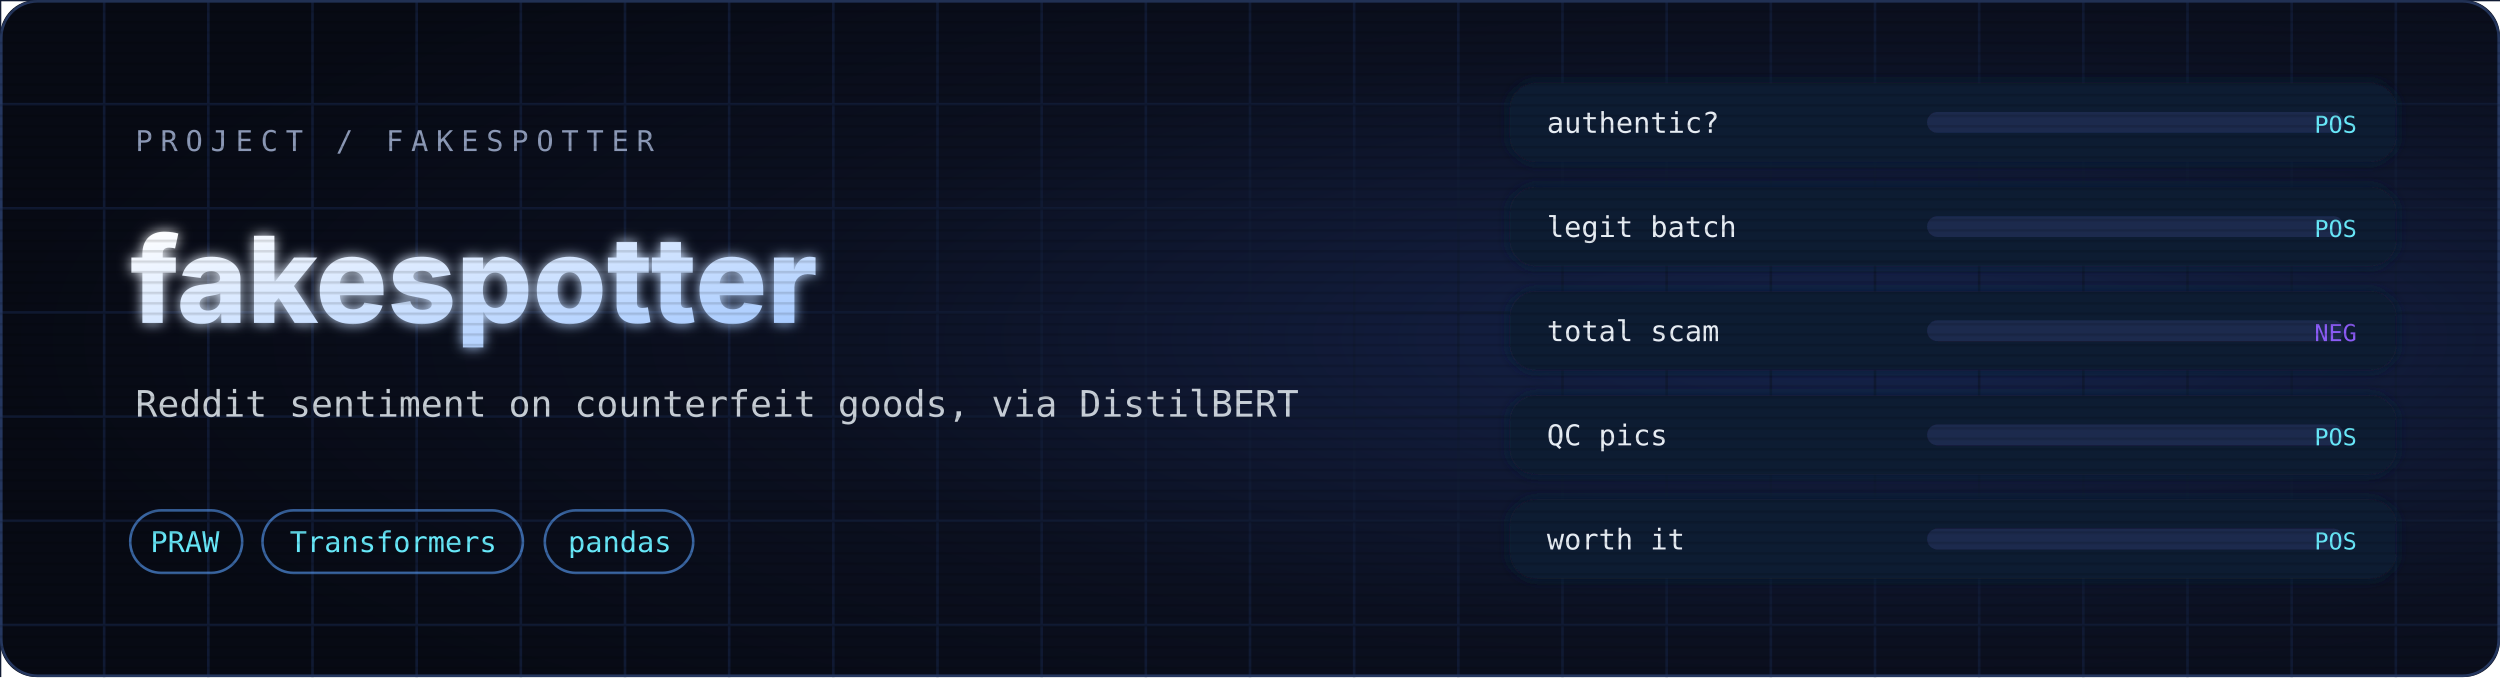
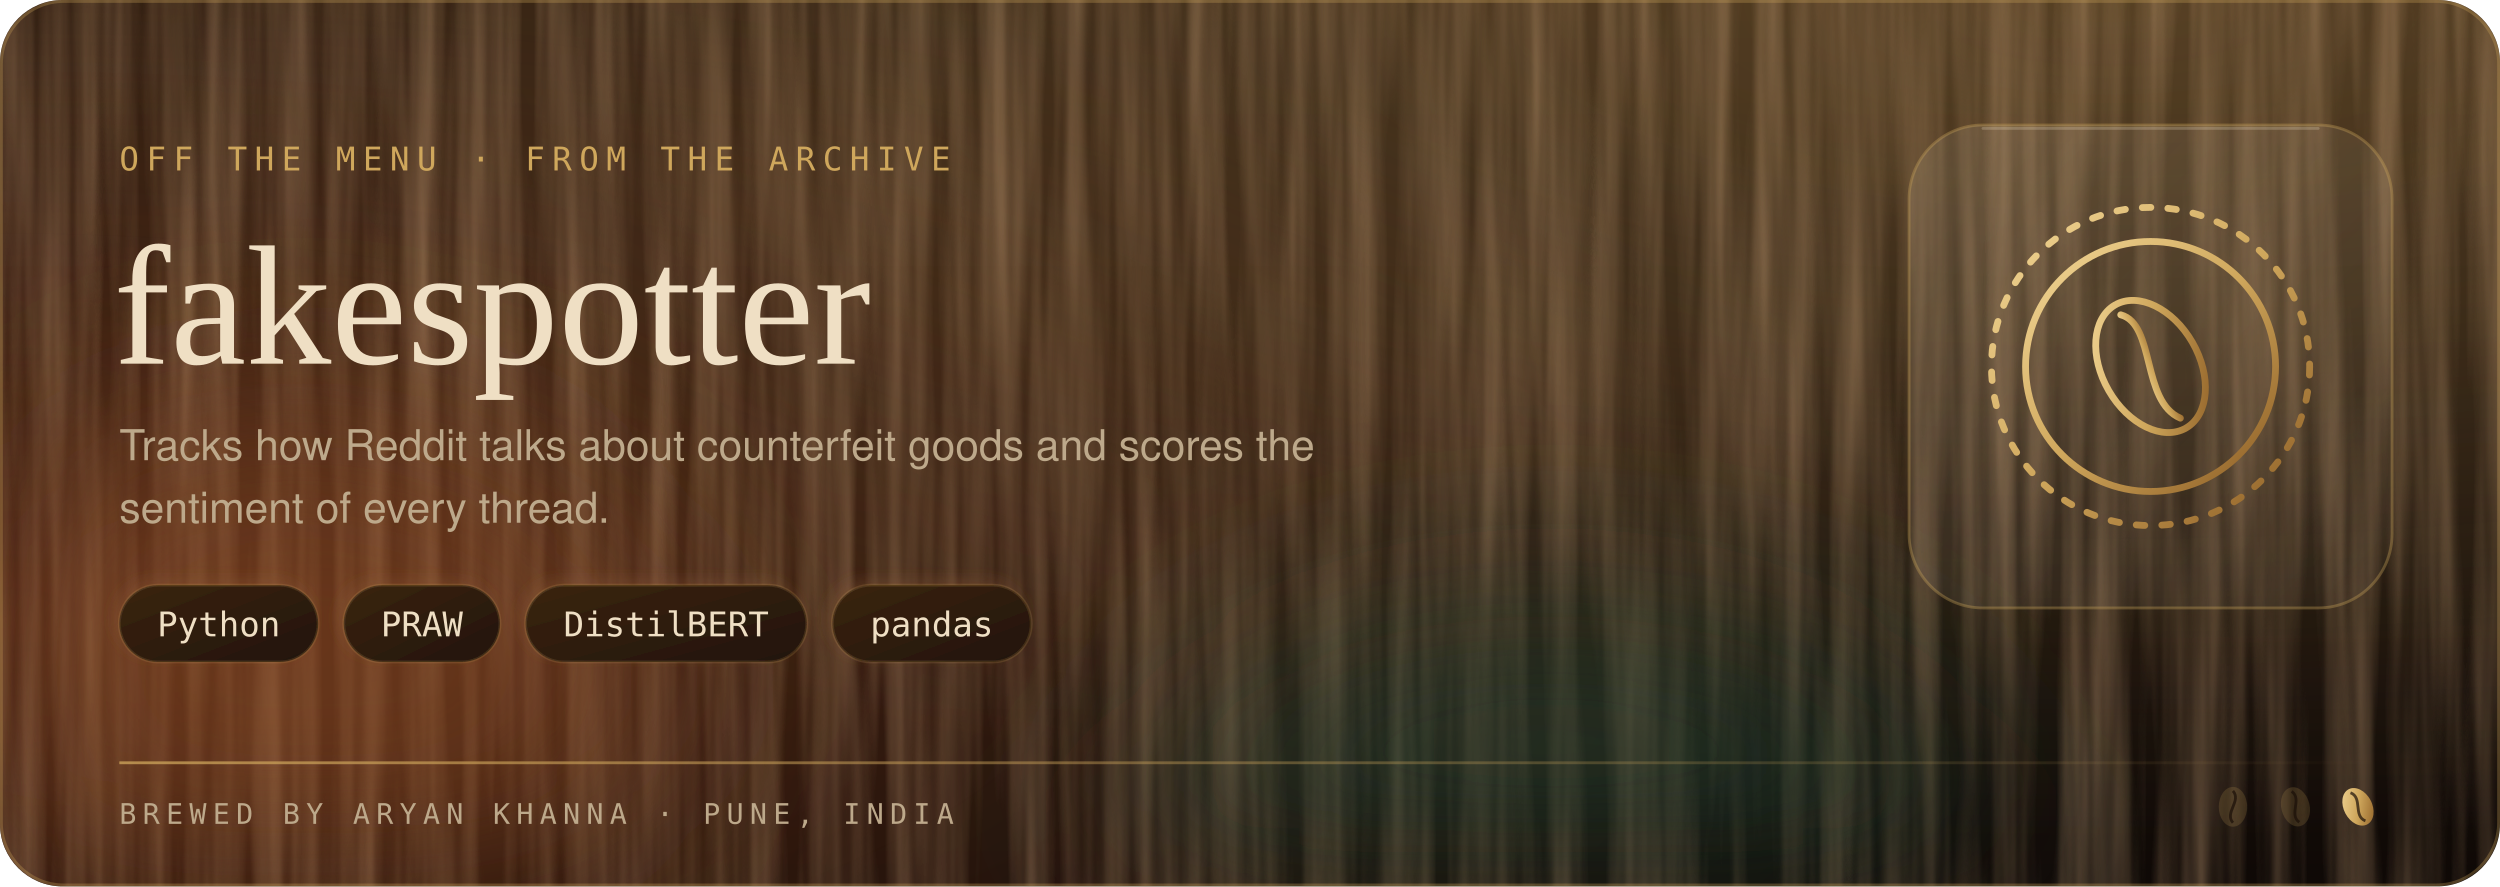
- <svg xmlns="http://www.w3.org/2000/svg" viewBox="0 0 960 260" width="100%" role="img" aria-label="fakespotter: Reddit sentiment on counterfeit goods, via DistilBERT">
+ <svg xmlns="http://www.w3.org/2000/svg" viewBox="0 0 880 312" width="100%" role="img" aria-label="fakespotter: Tracks how Reddit talks about counterfeit goods and scores the sentiment of every thread.">
  <defs>
-     <radialGradient id="bgg" cx=".75" cy=".5" r=".75">
-       <stop offset="0" stop-color="#16244d" />
-       <stop offset=".6" stop-color="#0b1020" />
-       <stop offset="1" stop-color="#070a14" />
+     <linearGradient id="wall" x1="0" y1="0" x2="0" y2="1">
+       <stop offset="0" stop-color="#24150c" />
+       <stop offset=".6" stop-color="#170e09" />
+       <stop offset="1" stop-color="#0f0906" />
+     </linearGradient>
+     <radialGradient id="lamp" cx=".84" cy="0" r=".95">
+       <stop offset="0" stop-color="#cfa75c" stop-opacity=".30" />
+       <stop offset="1" stop-color="#cfa75c" stop-opacity="0" />
    </radialGradient>
-     <linearGradient id="ng" x1="0" y1="0" x2="1" y2="1">
-       <stop offset="0" stop-color="#fff" />
-       <stop offset="1" stop-color="#9cc4ff" />
+     <radialGradient id="ember" cx="0" cy=".7" r=".8">
+       <stop offset="0" stop-color="#7a3a1e" stop-opacity=".55" />
+       <stop offset="1" stop-color="#7a3a1e" stop-opacity="0" />
+     </radialGradient>
+     <linearGradient id="glass" x1="0" y1="0" x2="1" y2="1">
+       <stop offset="0" stop-color="#efdfc4" stop-opacity=".13" />
+       <stop offset="1" stop-color="#efdfc4" stop-opacity=".03" />
    </linearGradient>
-     <filter id="glow" x="-30%" y="-30%" width="160%" height="160%">
-       <feGaussianBlur stdDeviation="2.5" result="b" />
-       <feMerge>
-         <feMergeNode in="b" />
-         <feMergeNode in="SourceGraphic" />
-       </feMerge>
+     <linearGradient id="green" x1="0" y1="0" x2="1" y2="1">
+       <stop offset="0" stop-color="#1d4435" stop-opacity=".85" />
+       <stop offset="1" stop-color="#efdfc4" stop-opacity=".04" />
+     </linearGradient>
+     <linearGradient id="brass" x1="0" y1="0" x2="1" y2="1">
+       <stop offset="0" stop-color="#f3d898" />
+       <stop offset=".5" stop-color="#cfa75c" />
+       <stop offset="1" stop-color="#8a5a22" />
+     </linearGradient>
+     <linearGradient id="neo" x1="0" y1="0" x2="1" y2="1">
+       <stop offset="0" stop-color="#3a2411" />
+       <stop offset="1" stop-color="#22140b" />
+     </linearGradient>
+     <linearGradient id="fade" x1="0" y1="0" x2="1" y2="0">
+       <stop offset="0" stop-color="#cfa75c" stop-opacity=".75" />
+       <stop offset="1" stop-color="#cfa75c" stop-opacity="0" />
+     </linearGradient>
+     <filter id="grain" x="0" y="0" width="100%" height="100%">
+       <feTurbulence type="fractalNoise" baseFrequency=".11 .005" numOctaves="3" seed="7" />
+       <feColorMatrix values="0 0 0 0 .62  0 0 0 0 .38  0 0 0 0 .2  1.4 0 0 0 -.42" />
    </filter>
-     <pattern id="scan" width="4" height="4" patternUnits="userSpaceOnUse">
-       <rect width="4" height="1" fill="#000" opacity=".12" />
-     </pattern>
+     <filter id="blur" x="-60%" y="-60%" width="220%" height="220%">
+       <feGaussianBlur stdDeviation="36" />
+     </filter>
+     <filter id="lift" x="-20%" y="-40%" width="140%" height="190%">
+       <feDropShadow dx="3" dy="4" stdDeviation="4" flood-color="#000" flood-opacity=".6" />
+       <feDropShadow dx="-2" dy="-2" stdDeviation="2.5" flood-color="#96623a" flood-opacity=".26" />
+     </filter>
+     <clipPath id="clip">
+       <rect width="880" height="312" rx="22" />
+     </clipPath>
  </defs>
-   <rect width="960" height="260" rx="14" fill="url(#bgg)" />
-   <path d="M0 0V260" stroke="#101a33" />
-   <path d="M40 0V260" stroke="#101a33" />
-   <path d="M80 0V260" stroke="#101a33" />
-   <path d="M120 0V260" stroke="#101a33" />
-   <path d="M160 0V260" stroke="#101a33" />
-   <path d="M200 0V260" stroke="#101a33" />
-   <path d="M240 0V260" stroke="#101a33" />
-   <path d="M280 0V260" stroke="#101a33" />
-   <path d="M320 0V260" stroke="#101a33" />
-   <path d="M360 0V260" stroke="#101a33" />
-   <path d="M400 0V260" stroke="#101a33" />
-   <path d="M440 0V260" stroke="#101a33" />
-   <path d="M480 0V260" stroke="#101a33" />
-   <path d="M520 0V260" stroke="#101a33" />
-   <path d="M560 0V260" stroke="#101a33" />
-   <path d="M600 0V260" stroke="#101a33" />
-   <path d="M640 0V260" stroke="#101a33" />
-   <path d="M680 0V260" stroke="#101a33" />
-   <path d="M720 0V260" stroke="#101a33" />
-   <path d="M760 0V260" stroke="#101a33" />
-   <path d="M800 0V260" stroke="#101a33" />
-   <path d="M840 0V260" stroke="#101a33" />
-   <path d="M880 0V260" stroke="#101a33" />
-   <path d="M920 0V260" stroke="#101a33" />
-   <path d="M0 0H960" stroke="#101a33" />
-   <path d="M0 40H960" stroke="#101a33" />
-   <path d="M0 80H960" stroke="#101a33" />
-   <path d="M0 120H960" stroke="#101a33" />
-   <path d="M0 160H960" stroke="#101a33" />
-   <path d="M0 200H960" stroke="#101a33" />
-   <path d="M0 240H960" stroke="#101a33" />
-   <circle cx="215" cy="242" r="0.9" fill="#e6edf3" opacity="0">
-     <animate attributeName="opacity" values="0;0.47;0" dur="3.55s" begin="0.116s" repeatCount="indefinite" />
-   </circle>
-   <circle cx="597" cy="241" r="0.9" fill="#67e8f9" opacity="0">
-     <animate attributeName="opacity" values="0;0.64;0" dur="5.654s" begin="1.488s" repeatCount="indefinite" />
-   </circle>
-   <circle cx="151" cy="151" r="1.3" fill="#e6edf3" opacity="0">
-     <animate attributeName="opacity" values="0;0.88;0" dur="5.625s" begin="4.537s" repeatCount="indefinite" />
-   </circle>
-   <circle cx="97" cy="167" r="0.9" fill="#67e8f9" opacity="0">
-     <animate attributeName="opacity" values="0;0.44;0" dur="3.177s" begin="0.413s" repeatCount="indefinite" />
-   </circle>
-   <circle cx="587" cy="23" r="0.9" fill="#e6edf3" opacity="0">
-     <animate attributeName="opacity" values="0;0.73;0" dur="5.601s" begin="3.707s" repeatCount="indefinite" />
-   </circle>
-   <circle cx="582" cy="226" r="1.3" fill="#e6edf3" opacity="0">
-     <animate attributeName="opacity" values="0;0.73;0" dur="2.546s" begin="0.468s" repeatCount="indefinite" />
-   </circle>
-   <circle cx="271" cy="132" r="0.9" fill="#5aa2ff" opacity="0">
-     <animate attributeName="opacity" values="0;0.74;0" dur="5.921s" begin="3.728s" repeatCount="indefinite" />
-   </circle>
-   <circle cx="571" cy="34" r="0.6" fill="#5aa2ff" opacity="0">
-     <animate attributeName="opacity" values="0;0.88;0" dur="3.852s" begin="2.25s" repeatCount="indefinite" />
-   </circle>
-   <circle cx="349" cy="180" r="1.3" fill="#67e8f9" opacity="0">
-     <animate attributeName="opacity" values="0;0.58;0" dur="4.383s" begin="2.41s" repeatCount="indefinite" />
-   </circle>
-   <circle cx="204" cy="163" r="0.6" fill="#5aa2ff" opacity="0">
-     <animate attributeName="opacity" values="0;0.70;0" dur="3.32s" begin="3.285s" repeatCount="indefinite" />
-   </circle>
-   <circle cx="323" cy="240" r="0.6" fill="#67e8f9" opacity="0">
-     <animate attributeName="opacity" values="0;0.82;0" dur="3.598s" begin="3.271s" repeatCount="indefinite" />
-   </circle>
-   <circle cx="568" cy="178" r="0.6" fill="#5aa2ff" opacity="0">
-     <animate attributeName="opacity" values="0;0.63;0" dur="5.518s" begin="1.235s" repeatCount="indefinite" />
-   </circle>
-   <circle cx="402" cy="210" r="0.9" fill="#e6edf3" opacity="0">
-     <animate attributeName="opacity" values="0;0.55;0" dur="3.631s" begin="4.589s" repeatCount="indefinite" />
-   </circle>
-   <circle cx="319" cy="169" r="0.6" fill="#67e8f9" opacity="0">
-     <animate attributeName="opacity" values="0;0.43;0" dur="4.19s" begin="3.647s" repeatCount="indefinite" />
-   </circle>
-   <circle cx="878" cy="42" r="0.6" fill="#e6edf3" opacity="0">
-     <animate attributeName="opacity" values="0;0.63;0" dur="2.912s" begin="0.535s" repeatCount="indefinite" />
-   </circle>
-   <circle cx="711" cy="106" r="0.9" fill="#e6edf3" opacity="0">
-     <animate attributeName="opacity" values="0;0.52;0" dur="5.843s" begin="0.23s" repeatCount="indefinite" />
-   </circle>
-   <circle cx="939" cy="9" r="1.3" fill="#67e8f9" opacity="0">
-     <animate attributeName="opacity" values="0;0.61;0" dur="3.946s" begin="3.617s" repeatCount="indefinite" />
-   </circle>
-   <circle cx="679" cy="219" r="1.3" fill="#e6edf3" opacity="0">
-     <animate attributeName="opacity" values="0;0.41;0" dur="2.533s" begin="1.445s" repeatCount="indefinite" />
-   </circle>
-   <circle cx="243" cy="210" r="0.6" fill="#e6edf3" opacity="0">
-     <animate attributeName="opacity" values="0;0.83;0" dur="5.219s" begin="3.234s" repeatCount="indefinite" />
-   </circle>
-   <circle cx="591" cy="138" r="1.3" fill="#67e8f9" opacity="0">
-     <animate attributeName="opacity" values="0;0.43;0" dur="5.172s" begin="0.837s" repeatCount="indefinite" />
-   </circle>
-   <circle cx="459" cy="188" r="0.6" fill="#5aa2ff" opacity="0">
-     <animate attributeName="opacity" values="0;0.88;0" dur="3.586s" begin="3.305s" repeatCount="indefinite" />
-   </circle>
-   <circle cx="711" cy="122" r="0.6" fill="#e6edf3" opacity="0">
-     <animate attributeName="opacity" values="0;0.42;0" dur="4.801s" begin="0.911s" repeatCount="indefinite" />
-   </circle>
-   <circle cx="685" cy="91" r="1.3" fill="#5aa2ff" opacity="0">
-     <animate attributeName="opacity" values="0;0.64;0" dur="5.898s" begin="4.245s" repeatCount="indefinite" />
-   </circle>
-   <circle cx="719" cy="135" r="1.3" fill="#5aa2ff" opacity="0">
-     <animate attributeName="opacity" values="0;0.73;0" dur="5.566s" begin="0.065s" repeatCount="indefinite" />
-   </circle>
-   <circle cx="859" cy="68" r="0.6" fill="#5aa2ff" opacity="0">
-     <animate attributeName="opacity" values="0;0.64;0" dur="3.234s" begin="1.728s" repeatCount="indefinite" />
-   </circle>
-   <circle cx="103" cy="169" r="0.9" fill="#5aa2ff" opacity="0">
-     <animate attributeName="opacity" values="0;0.48;0" dur="5.588s" begin="0.154s" repeatCount="indefinite" />
-   </circle>
-   <circle cx="870" cy="240" r="0.6" fill="#67e8f9" opacity="0">
-     <animate attributeName="opacity" values="0;0.78;0" dur="4.152s" begin="0.801s" repeatCount="indefinite" />
-   </circle>
-   <circle cx="255" cy="118" r="0.9" fill="#e6edf3" opacity="0">
-     <animate attributeName="opacity" values="0;0.43;0" dur="3.404s" begin="0.576s" repeatCount="indefinite" />
-   </circle>
-   <circle cx="290" cy="235" r="1.3" fill="#5aa2ff" opacity="0">
-     <animate attributeName="opacity" values="0;0.50;0" dur="4.776s" begin="1.724s" repeatCount="indefinite" />
-   </circle>
-   <circle cx="858" cy="98" r="1.3" fill="#e6edf3" opacity="0">
-     <animate attributeName="opacity" values="0;0.63;0" dur="5.607s" begin="1.671s" repeatCount="indefinite" />
-   </circle>
-   <circle cx="743" cy="233" r="0.6" fill="#67e8f9" opacity="0">
-     <animate attributeName="opacity" values="0;0.68;0" dur="5.793s" begin="0.155s" repeatCount="indefinite" />
-   </circle>
-   <circle cx="820" cy="132" r="1.3" fill="#5aa2ff" opacity="0">
-     <animate attributeName="opacity" values="0;0.64;0" dur="4.063s" begin="2.367s" repeatCount="indefinite" />
-   </circle>
-   <circle cx="889" cy="235" r="1.3" fill="#5aa2ff" opacity="0">
-     <animate attributeName="opacity" values="0;0.61;0" dur="4.315s" begin="3.796s" repeatCount="indefinite" />
-   </circle>
-   <circle cx="827" cy="138" r="0.9" fill="#5aa2ff" opacity="0">
-     <animate attributeName="opacity" values="0;0.52;0" dur="4.705s" begin="0.952s" repeatCount="indefinite" />
-   </circle>
-   <circle cx="241" cy="21" r="0.6" fill="#e6edf3" opacity="0">
-     <animate attributeName="opacity" values="0;0.49;0" dur="2.99s" begin="3.626s" repeatCount="indefinite" />
-   </circle>
-   <circle cx="631" cy="144" r="1.3" fill="#e6edf3" opacity="0">
-     <animate attributeName="opacity" values="0;0.52;0" dur="3.587s" begin="2.942s" repeatCount="indefinite" />
-   </circle>
-   <circle cx="930" cy="34" r="0.6" fill="#67e8f9" opacity="0">
-     <animate attributeName="opacity" values="0;0.48;0" dur="3.051s" begin="2.116s" repeatCount="indefinite" />
-   </circle>
-   <circle cx="625" cy="259" r="0.9" fill="#5aa2ff" opacity="0">
-     <animate attributeName="opacity" values="0;0.58;0" dur="3.04s" begin="1.528s" repeatCount="indefinite" />
-   </circle>
-   <circle cx="760" cy="104" r="0.9" fill="#5aa2ff" opacity="0">
-     <animate attributeName="opacity" values="0;0.65;0" dur="5.834s" begin="4.517s" repeatCount="indefinite" />
-   </circle>
-   <circle cx="89" cy="250" r="1.3" fill="#67e8f9" opacity="0">
-     <animate attributeName="opacity" values="0;0.53;0" dur="3.989s" begin="0.147s" repeatCount="indefinite" />
-   </circle>
-   <circle cx="159" cy="65" r="0.6" fill="#e6edf3" opacity="0">
-     <animate attributeName="opacity" values="0;0.55;0" dur="3.311s" begin="4.032s" repeatCount="indefinite" />
-   </circle>
-   <circle cx="422" cy="253" r="0.6" fill="#5aa2ff" opacity="0">
-     <animate attributeName="opacity" values="0;0.53;0" dur="4.478s" begin="2.015s" repeatCount="indefinite" />
-   </circle>
-   <circle cx="863" cy="206" r="1.3" fill="#5aa2ff" opacity="0">
-     <animate attributeName="opacity" values="0;0.65;0" dur="5.665s" begin="2.545s" repeatCount="indefinite" />
-   </circle>
-   <circle cx="810" cy="229" r="0.6" fill="#e6edf3" opacity="0">
-     <animate attributeName="opacity" values="0;0.66;0" dur="5.704s" begin="3.426s" repeatCount="indefinite" />
-   </circle>
-   <circle cx="603" cy="176" r="0.9" fill="#67e8f9" opacity="0">
-     <animate attributeName="opacity" values="0;0.83;0" dur="5.099s" begin="2.543s" repeatCount="indefinite" />
-   </circle>
-   <circle cx="322" cy="230" r="1.3" fill="#e6edf3" opacity="0">
-     <animate attributeName="opacity" values="0;0.64;0" dur="4.72s" begin="2.832s" repeatCount="indefinite" />
-   </circle>
-   <circle cx="356" cy="13" r="0.6" fill="#e6edf3" opacity="0">
-     <animate attributeName="opacity" values="0;0.40;0" dur="5.125s" begin="1.126s" repeatCount="indefinite" />
-   </circle>
-   <circle cx="413" cy="207" r="0.6" fill="#5aa2ff" opacity="0">
-     <animate attributeName="opacity" values="0;0.68;0" dur="4.455s" begin="0.869s" repeatCount="indefinite" />
-   </circle>
-   <circle cx="461" cy="86" r="1.3" fill="#e6edf3" opacity="0">
-     <animate attributeName="opacity" values="0;0.69;0" dur="5.588s" begin="0.667s" repeatCount="indefinite" />
-   </circle>
-   <circle cx="866" cy="67" r="0.9" fill="#67e8f9" opacity="0">
-     <animate attributeName="opacity" values="0;0.59;0" dur="5.599s" begin="4.053s" repeatCount="indefinite" />
-   </circle>
-   <circle cx="99" cy="174" r="0.6" fill="#e6edf3" opacity="0">
-     <animate attributeName="opacity" values="0;0.89;0" dur="4.621s" begin="4.754s" repeatCount="indefinite" />
-   </circle>
-   <circle cx="156" cy="165" r="0.6" fill="#67e8f9" opacity="0">
-     <animate attributeName="opacity" values="0;0.51;0" dur="4.147s" begin="0.722s" repeatCount="indefinite" />
-   </circle>
-   <circle cx="386" cy="12" r="1.3" fill="#e6edf3" opacity="0">
-     <animate attributeName="opacity" values="0;0.70;0" dur="2.533s" begin="4.746s" repeatCount="indefinite" />
-   </circle>
-   <circle cx="377" cy="149" r="0.6" fill="#e6edf3" opacity="0">
-     <animate attributeName="opacity" values="0;0.58;0" dur="5.753s" begin="3.057s" repeatCount="indefinite" />
-   </circle>
-   <circle cx="537" cy="221" r="0.9" fill="#e6edf3" opacity="0">
-     <animate attributeName="opacity" values="0;0.83;0" dur="4.363s" begin="2.767s" repeatCount="indefinite" />
-   </circle>
-   <rect x=".5" y=".5" width="959" height="259" rx="14" fill="none" stroke="#25375f" />
-   <g font-family="JetBrains Mono, ui-monospace, Menlo, Consolas, monospace">
-     <text x="52" y="58" font-size="11" fill="#8b98b5" letter-spacing="3">PROJECT / FAKESPOTTER</text>
-     <text x="50" y="124" font-size="46" font-weight="800" fill="url(#ng)" filter="url(#glow)" font-family="Inter, 'Segoe UI', Helvetica, Arial, sans-serif">fakespotter</text>
-     <text x="50" y="124" font-size="46" font-weight="800" fill="#67e8f9" opacity="0" font-family="Inter, 'Segoe UI', Helvetica, Arial, sans-serif">fakespotter<animate attributeName="opacity" values="0;0;.7;0;.5;0;0" dur="6s" begin="0s" repeatCount="indefinite" keyTimes="0;.9;.915;.93;.945;.96;1" />
-       <animate attributeName="x" values="50;50;44;56;50;50" keyTimes="0;.9;.915;.93;.95;1" dur="6s" repeatCount="indefinite" />
-     </text>
-     <text x="52" y="160" font-size="14" fill="#e6edf3" opacity=".85">Reddit sentiment on counterfeit goods, via DistilBERT</text>
-     <rect x="50" y="196" width="43" height="24" rx="12" fill="none" stroke="#5aa2ff" stroke-opacity=".6" />
-     <text x="71" y="212" font-size="11" fill="#67e8f9" text-anchor="middle">PRAW</text>
-     <rect x="100.8" y="196" width="100" height="24" rx="12" fill="none" stroke="#5aa2ff" stroke-opacity=".6" />
-     <text x="151" y="212" font-size="11" fill="#67e8f9" text-anchor="middle">Transformers</text>
-     <rect x="209.2" y="196" width="57" height="24" rx="12" fill="none" stroke="#5aa2ff" stroke-opacity=".6" />
-     <text x="238" y="212" font-size="11" fill="#67e8f9" text-anchor="middle">pandas</text>
+   <g clip-path="url(#clip)">
+     <rect width="880" height="312" fill="url(#wall)" />
+     <rect width="880" height="312" fill="url(#ember)" />
+     <rect width="880" height="312" fill="url(#lamp)" />
+     <rect width="880" height="312" filter="url(#grain)" opacity=".5" />
+     <ellipse cx="106" cy="234" rx="130" ry="90" fill="#8a4a22" opacity=".5" filter="url(#blur)">
+       <animateTransform attributeName="transform" type="translate" values="0 0;34 -18;-18 12;0 0" dur="24s" repeatCount="indefinite" />
+     </ellipse>
+     <ellipse cx="546" cy="296" rx="150" ry="80" fill="#1d4435" opacity=".55" filter="url(#blur)">
+       <animateTransform attributeName="transform" type="translate" values="0 0;-40 -14;22 10;0 0" dur="29s" repeatCount="indefinite" />
+     </ellipse>
  </g>
-   <g transform="translate(570,20)" font-family="JetBrains Mono, ui-monospace, Menlo, Consolas, monospace" filter="url(#glow)">
-     <rect x="10" y="12" width="340" height="30" rx="10" fill="#101a33" />
-     <text x="24" y="31" font-size="11" fill="#e6edf3">authentic?</text>
-     <rect x="170" y="23" width="160" height="8" rx="4" fill="#1b2a4d" />
-     <rect x="170" y="23" width="0" height="8" rx="4" fill="#67e8f9">
-       <animate attributeName="width" values="0;125;125;0" keyTimes="0;.3;.85;1" dur="6s" begin="0.0s" repeatCount="indefinite" />
-     </rect>
-     <text x="335" y="31" font-size="9" fill="#67e8f9" text-anchor="end">POS</text>
-     <rect x="10" y="52" width="340" height="30" rx="10" fill="#101a33" />
-     <text x="24" y="71" font-size="11" fill="#e6edf3">legit batch</text>
-     <rect x="170" y="63" width="160" height="8" rx="4" fill="#1b2a4d" />
-     <rect x="170" y="63" width="0" height="8" rx="4" fill="#67e8f9">
-       <animate attributeName="width" values="0;88;88;0" keyTimes="0;.3;.85;1" dur="6s" begin="0.5s" repeatCount="indefinite" />
-     </rect>
-     <text x="335" y="71" font-size="9" fill="#67e8f9" text-anchor="end">POS</text>
-     <rect x="10" y="92" width="340" height="30" rx="10" fill="#101a33" />
-     <text x="24" y="111" font-size="11" fill="#e6edf3">total scam</text>
-     <rect x="170" y="103" width="160" height="8" rx="4" fill="#1b2a4d" />
-     <rect x="170" y="103" width="0" height="8" rx="4" fill="#8b5cf6">
-       <animate attributeName="width" values="0;138;138;0" keyTimes="0;.3;.85;1" dur="6s" begin="1.0s" repeatCount="indefinite" />
-     </rect>
-     <text x="335" y="111" font-size="9" fill="#8b5cf6" text-anchor="end">NEG</text>
-     <rect x="10" y="132" width="340" height="30" rx="10" fill="#101a33" />
-     <text x="24" y="151" font-size="11" fill="#e6edf3">QC pics</text>
-     <rect x="170" y="143" width="160" height="8" rx="4" fill="#1b2a4d" />
-     <rect x="170" y="143" width="0" height="8" rx="4" fill="#67e8f9">
-       <animate attributeName="width" values="0;64;64;0" keyTimes="0;.3;.85;1" dur="6s" begin="1.5s" repeatCount="indefinite" />
-     </rect>
-     <text x="335" y="151" font-size="9" fill="#67e8f9" text-anchor="end">POS</text>
-     <rect x="10" y="172" width="340" height="30" rx="10" fill="#101a33" />
-     <text x="24" y="191" font-size="11" fill="#e6edf3">worth it</text>
-     <rect x="170" y="183" width="160" height="8" rx="4" fill="#1b2a4d" />
-     <rect x="170" y="183" width="0" height="8" rx="4" fill="#67e8f9">
-       <animate attributeName="width" values="0;104;104;0" keyTimes="0;.3;.85;1" dur="6s" begin="2.0s" repeatCount="indefinite" />
-     </rect>
-     <text x="335" y="191" font-size="9" fill="#67e8f9" text-anchor="end">POS</text>
+   <rect x=".5" y=".5" width="879" height="311" rx="22" fill="none" stroke="#cfa75c" stroke-opacity=".3" />
+   <text x="42" y="60" font-family="'SF Mono',Menlo,Consolas,'DejaVu Sans Mono',monospace" font-size="11.5" fill="#cfa75c" letter-spacing="2.6">OFF THE MENU · FROM THE ARCHIVE</text>
+   <text x="40" y="128" font-family="'Bodoni 72','Bodoni MT',Didot,'Playfair Display',Georgia,'Times New Roman',serif" font-size="60" fill="#efdfc4">fakespotter</text>
+   <text x="42" y="162" font-family="'Helvetica Neue',Helvetica,Arial,sans-serif" font-size="15" fill="#bda98b">Tracks how Reddit talks about counterfeit goods and scores the</text>
+   <text x="42" y="184" font-family="'Helvetica Neue',Helvetica,Arial,sans-serif" font-size="15" fill="#bda98b">sentiment of every thread.</text>
+   <g filter="url(#lift)">
+     <rect x="42" y="206" width="70" height="27" rx="13.5" fill="url(#neo)" stroke="#cfa75c" stroke-opacity=".16" />
  </g>
-   <rect width="960" height="260" rx="14" fill="url(#scan)" />
+   <text x="77.0" y="224" font-family="'SF Mono',Menlo,Consolas,'DejaVu Sans Mono',monospace" font-size="12" fill="#efdfc4" text-anchor="middle">Python</text>
+   <g filter="url(#lift)">
+     <rect x="121" y="206" width="55" height="27" rx="13.5" fill="url(#neo)" stroke="#cfa75c" stroke-opacity=".16" />
+   </g>
+   <text x="148.5" y="224" font-family="'SF Mono',Menlo,Consolas,'DejaVu Sans Mono',monospace" font-size="12" fill="#efdfc4" text-anchor="middle">PRAW</text>
+   <g filter="url(#lift)">
+     <rect x="185" y="206" width="99" height="27" rx="13.5" fill="url(#neo)" stroke="#cfa75c" stroke-opacity=".16" />
+   </g>
+   <text x="234.5" y="224" font-family="'SF Mono',Menlo,Consolas,'DejaVu Sans Mono',monospace" font-size="12" fill="#efdfc4" text-anchor="middle">DistilBERT</text>
+   <g filter="url(#lift)">
+     <rect x="293" y="206" width="70" height="27" rx="13.5" fill="url(#neo)" stroke="#cfa75c" stroke-opacity=".16" />
+   </g>
+   <text x="328.0" y="224" font-family="'SF Mono',Menlo,Consolas,'DejaVu Sans Mono',monospace" font-size="12" fill="#efdfc4" text-anchor="middle">pandas</text>
+   <rect x="672" y="44" width="170" height="170" rx="26" fill="url(#glass)" stroke="#cfa75c" stroke-opacity=".34" />
+   <path d="M698 45.2 H816" stroke="#fff0d2" stroke-opacity=".22" stroke-linecap="round" />
+   <g transform="translate(672,44)">
+     <g fill="none" stroke="url(#brass)" stroke-width="2.4" stroke-linecap="round" stroke-linejoin="round">
+       <circle cx="85" cy="85" r="56" stroke-dasharray="3 6" />
+       <circle cx="85" cy="85" r="44" />
+       <g transform="translate(85,85) rotate(-30)">
+         <ellipse rx="17" ry="25" />
+         <path d="M0 -21c9 9 -9 30 0 42" />
+       </g>
+     </g>
+   </g>
+   <rect x="42" y="268" width="796" height="1" fill="url(#fade)" />
+   <text x="42" y="290" font-family="'SF Mono',Menlo,Consolas,'DejaVu Sans Mono',monospace" font-size="10" fill="#bda98b" letter-spacing="2.2">BREWED BY ARYAN KHANNA · PUNE, INDIA</text>
+   <g transform="translate(830,284) rotate(-28)">
+     <ellipse rx="5.0" ry="7" fill="url(#brass)" />
+     <path d="M0 -5.6c3.1 3.5 -3.1 7.7 0 11.2" fill="none" stroke="#1a0f08" stroke-opacity=".7" stroke-width="1" />
+   </g>
+   <g transform="translate(808,284) rotate(-14)">
+     <ellipse rx="5.0" ry="7" fill="#cfa75c" fill-opacity=".18" />
+     <path d="M0 -5.6c3.1 3.5 -3.1 7.7 0 11.2" fill="none" stroke="#1a0f08" stroke-opacity=".7" stroke-width="1" />
+   </g>
+   <g transform="translate(786,284) rotate(0)">
+     <ellipse rx="5.0" ry="7" fill="#cfa75c" fill-opacity=".18" />
+     <path d="M0 -5.6c3.1 3.5 -3.1 7.7 0 11.2" fill="none" stroke="#1a0f08" stroke-opacity=".7" stroke-width="1" />
+   </g>
</svg>
